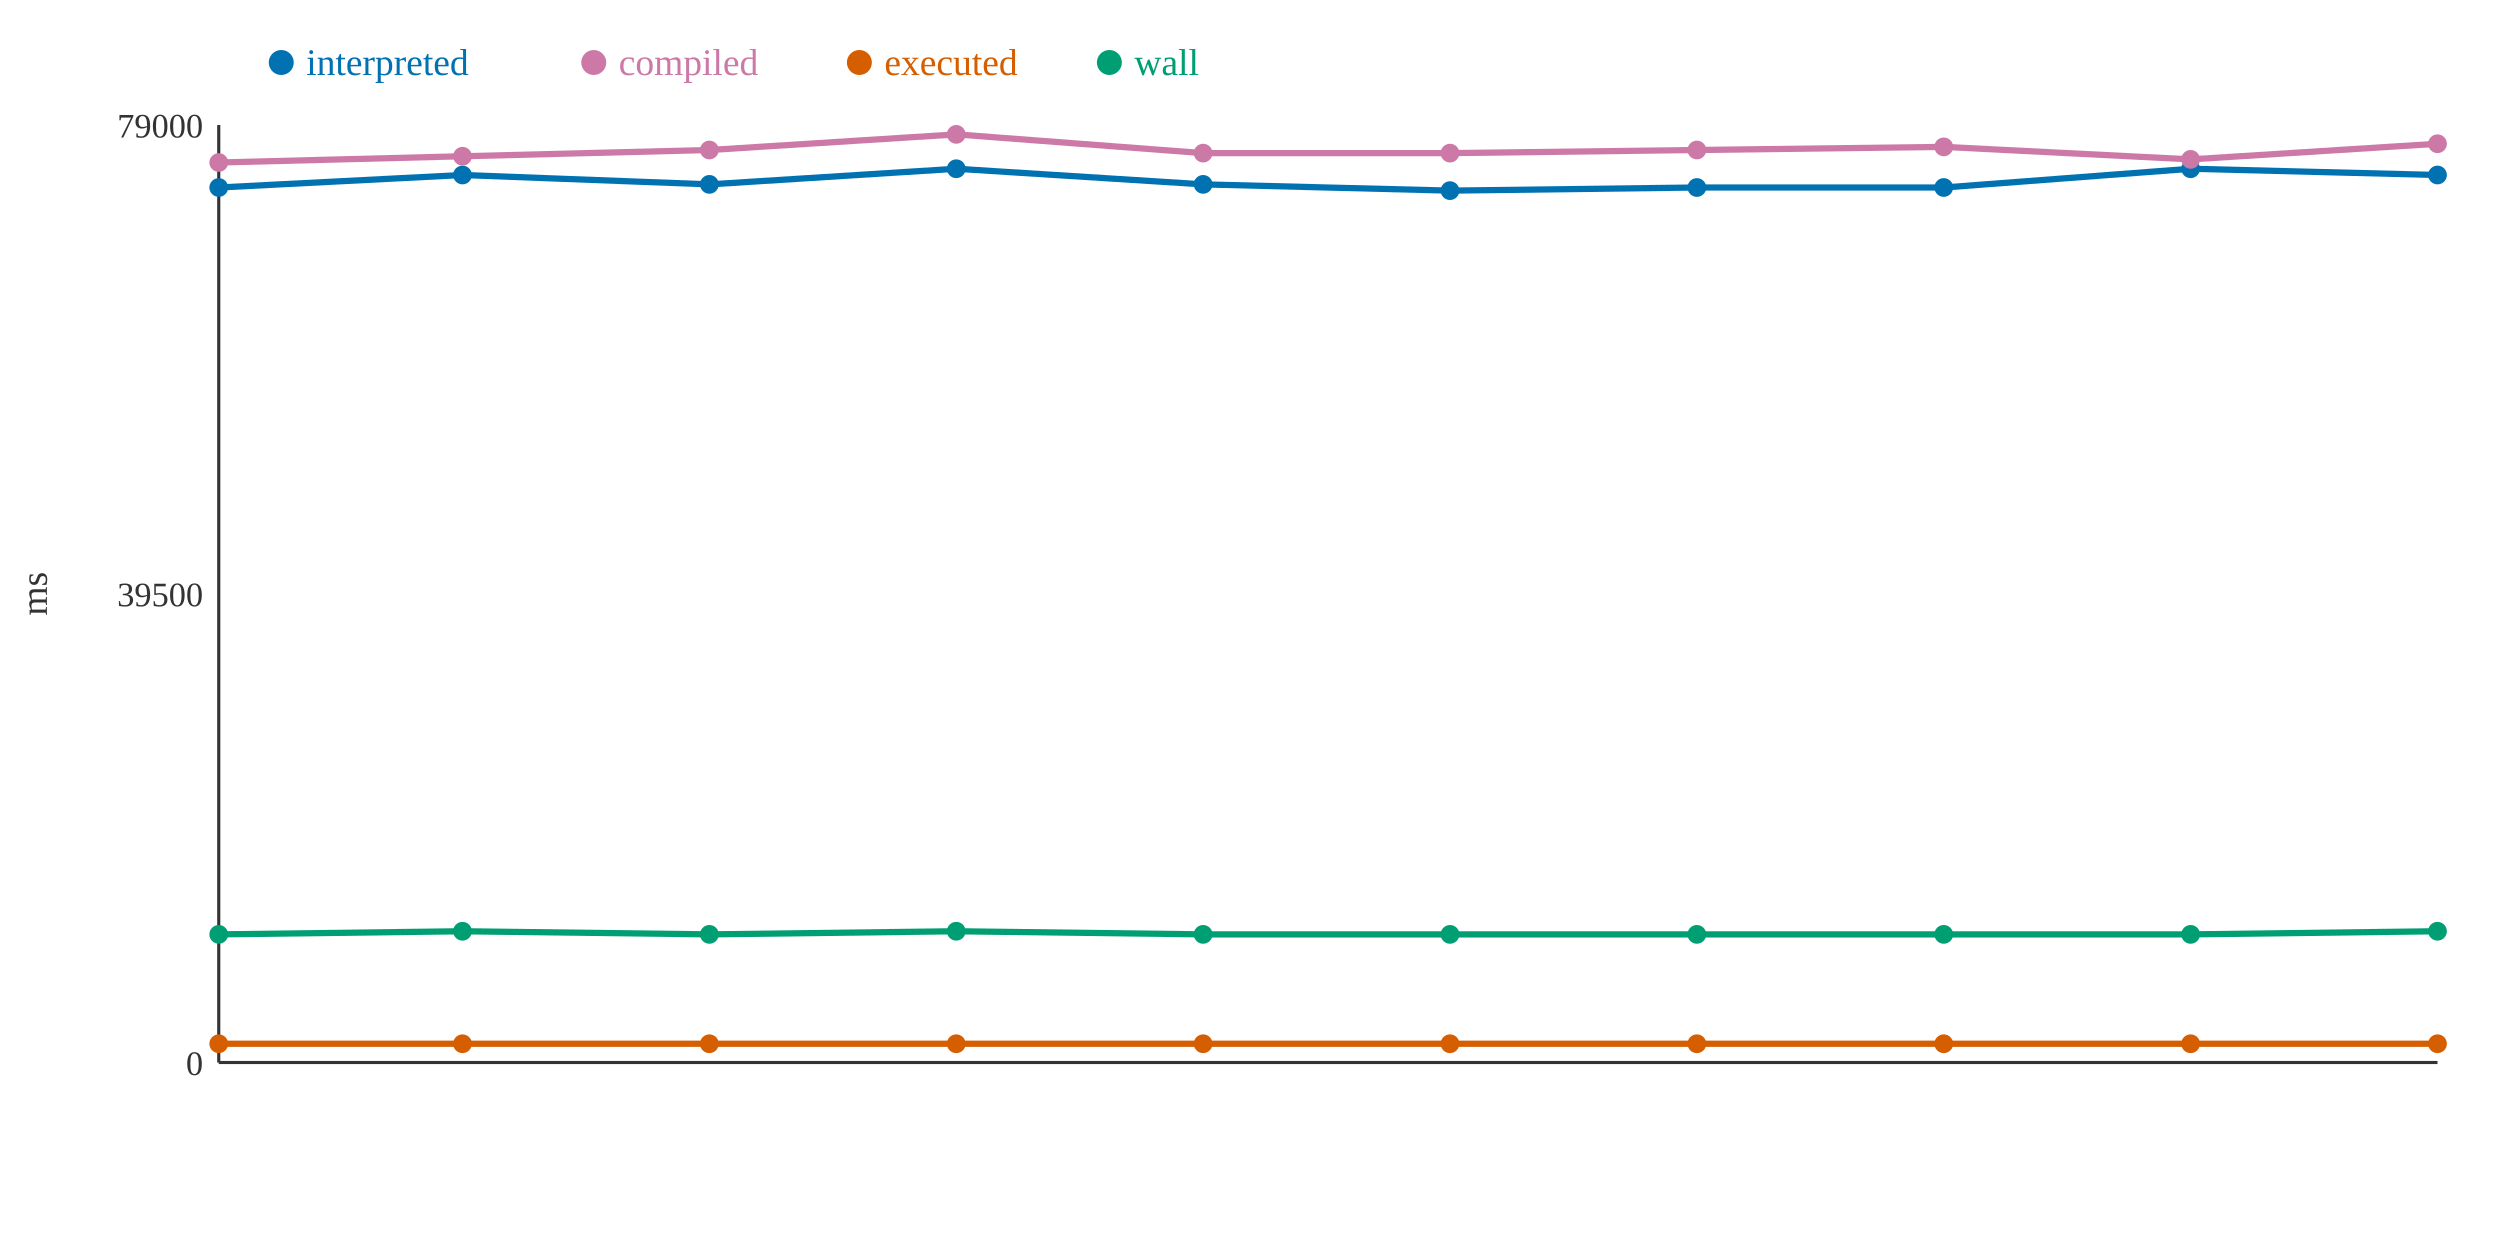
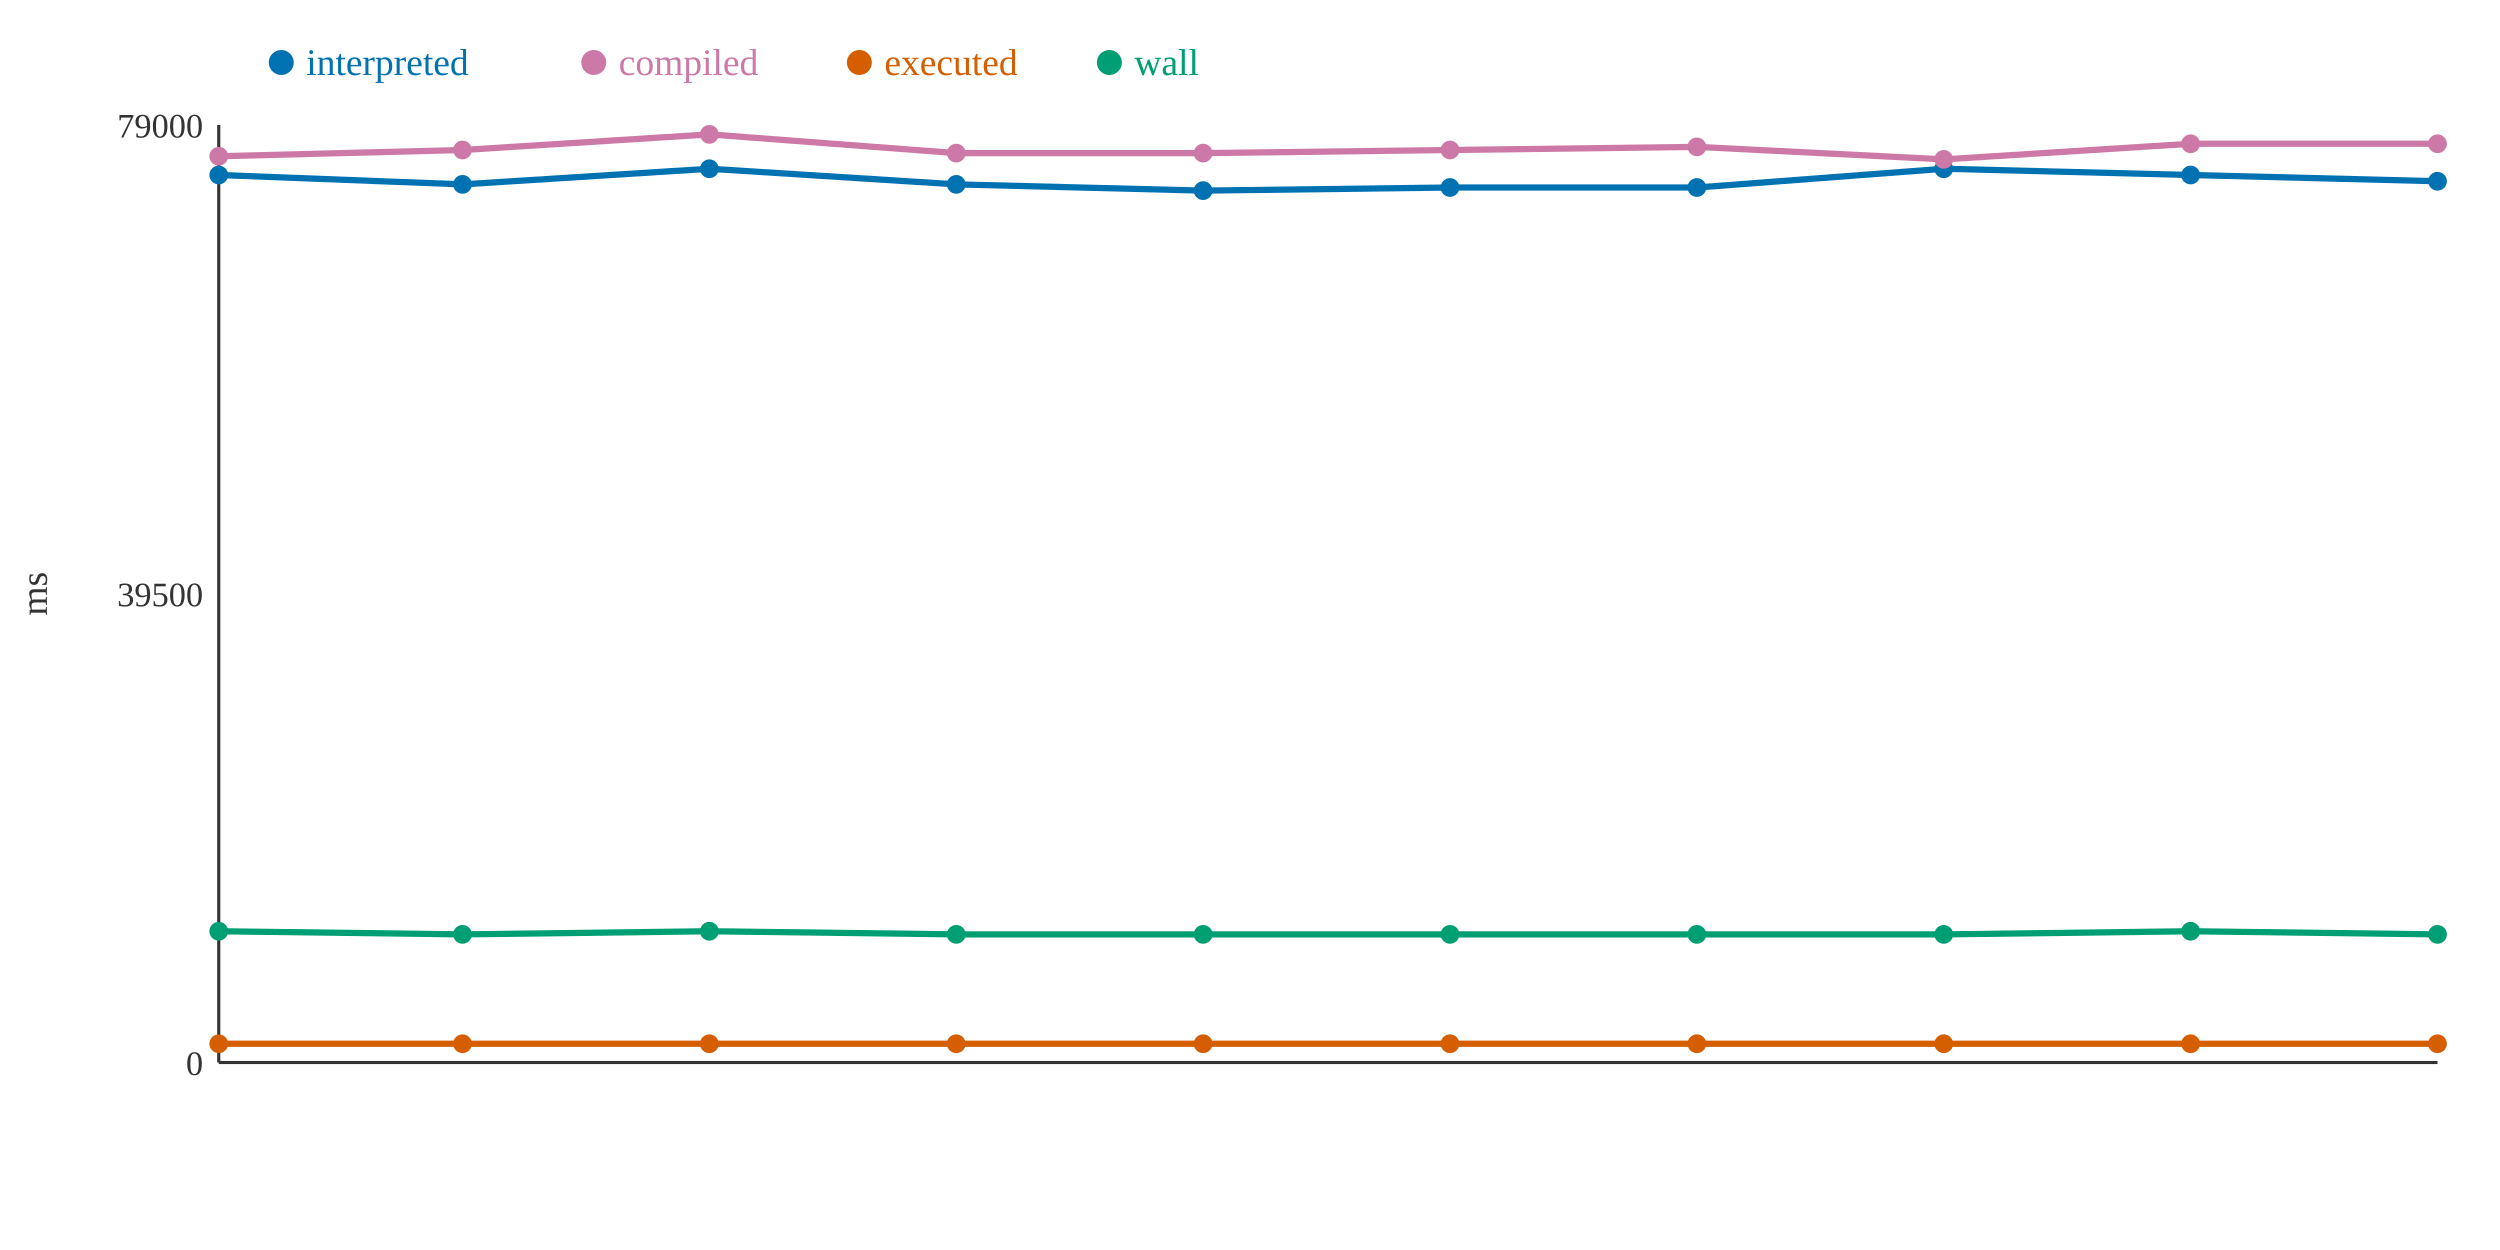
<svg xmlns="http://www.w3.org/2000/svg" width="800" height="400">
  <rect width="800" height="400" fill="white" />
  <line x1="70" y1="40" x2="70" y2="340" stroke="#333" stroke-width="1" />
  <line x1="70" y1="340" x2="780" y2="340" stroke="#333" stroke-width="1" />
  <text x="65" y="344" text-anchor="end" font-size="11" fill="#333">0</text>
  <text x="65" y="194" text-anchor="end" font-size="11" fill="#333">39500</text>
  <text x="65" y="44" text-anchor="end" font-size="11" fill="#333">79000</text>
  <text x="15" y="190" text-anchor="middle" font-size="12" fill="#333" transform="rotate(-90 15 190)">ms</text>
-   <polyline points="70,60 148,56 227,59 306,54 385,59 464,61 543,60 622,60 701,54 780,56" fill="none" stroke="#0072B2" stroke-width="2" />
-   <polyline points="70,52 148,50 227,48 306,43 385,49 464,49 543,48 622,47 701,51 780,46" fill="none" stroke="#CC79A7" stroke-width="2" />
+   <polyline points="70,56 148,59 227,54 306,59 385,61 464,60 543,60 622,54 701,56 780,58" fill="none" stroke="#0072B2" stroke-width="2" />
+   <polyline points="70,50 148,48 227,43 306,49 385,49 464,48 543,47 622,51 701,46 780,46" fill="none" stroke="#CC79A7" stroke-width="2" />
  <polyline points="70,334 148,334 227,334 306,334 385,334 464,334 543,334 622,334 701,334 780,334" fill="none" stroke="#D55E00" stroke-width="2" />
-   <polyline points="70,299 148,298 227,299 306,298 385,299 464,299 543,299 622,299 701,299 780,298" fill="none" stroke="#009E73" stroke-width="2" />
-   <circle cx="70" cy="60" r="3" fill="#0072B2" />
-   <circle cx="70" cy="52" r="3" fill="#CC79A7" />
+   <polyline points="70,298 148,299 227,298 306,299 385,299 464,299 543,299 622,299 701,298 780,299" fill="none" stroke="#009E73" stroke-width="2" />
+   <circle cx="70" cy="56" r="3" fill="#0072B2" />
+   <circle cx="70" cy="50" r="3" fill="#CC79A7" />
  <circle cx="70" cy="334" r="3" fill="#D55E00" />
-   <circle cx="70" cy="299" r="3" fill="#009E73" />
-   <circle cx="148" cy="56" r="3" fill="#0072B2" />
-   <circle cx="148" cy="50" r="3" fill="#CC79A7" />
+   <circle cx="70" cy="298" r="3" fill="#009E73" />
+   <circle cx="148" cy="59" r="3" fill="#0072B2" />
+   <circle cx="148" cy="48" r="3" fill="#CC79A7" />
  <circle cx="148" cy="334" r="3" fill="#D55E00" />
-   <circle cx="148" cy="298" r="3" fill="#009E73" />
-   <circle cx="227" cy="59" r="3" fill="#0072B2" />
-   <circle cx="227" cy="48" r="3" fill="#CC79A7" />
+   <circle cx="148" cy="299" r="3" fill="#009E73" />
+   <circle cx="227" cy="54" r="3" fill="#0072B2" />
+   <circle cx="227" cy="43" r="3" fill="#CC79A7" />
  <circle cx="227" cy="334" r="3" fill="#D55E00" />
-   <circle cx="227" cy="299" r="3" fill="#009E73" />
-   <circle cx="306" cy="54" r="3" fill="#0072B2" />
-   <circle cx="306" cy="43" r="3" fill="#CC79A7" />
+   <circle cx="227" cy="298" r="3" fill="#009E73" />
+   <circle cx="306" cy="59" r="3" fill="#0072B2" />
+   <circle cx="306" cy="49" r="3" fill="#CC79A7" />
  <circle cx="306" cy="334" r="3" fill="#D55E00" />
-   <circle cx="306" cy="298" r="3" fill="#009E73" />
-   <circle cx="385" cy="59" r="3" fill="#0072B2" />
+   <circle cx="306" cy="299" r="3" fill="#009E73" />
+   <circle cx="385" cy="61" r="3" fill="#0072B2" />
  <circle cx="385" cy="49" r="3" fill="#CC79A7" />
  <circle cx="385" cy="334" r="3" fill="#D55E00" />
  <circle cx="385" cy="299" r="3" fill="#009E73" />
-   <circle cx="464" cy="61" r="3" fill="#0072B2" />
-   <circle cx="464" cy="49" r="3" fill="#CC79A7" />
+   <circle cx="464" cy="60" r="3" fill="#0072B2" />
+   <circle cx="464" cy="48" r="3" fill="#CC79A7" />
  <circle cx="464" cy="334" r="3" fill="#D55E00" />
  <circle cx="464" cy="299" r="3" fill="#009E73" />
  <circle cx="543" cy="60" r="3" fill="#0072B2" />
-   <circle cx="543" cy="48" r="3" fill="#CC79A7" />
+   <circle cx="543" cy="47" r="3" fill="#CC79A7" />
  <circle cx="543" cy="334" r="3" fill="#D55E00" />
  <circle cx="543" cy="299" r="3" fill="#009E73" />
-   <circle cx="622" cy="60" r="3" fill="#0072B2" />
-   <circle cx="622" cy="47" r="3" fill="#CC79A7" />
+   <circle cx="622" cy="54" r="3" fill="#0072B2" />
+   <circle cx="622" cy="51" r="3" fill="#CC79A7" />
  <circle cx="622" cy="334" r="3" fill="#D55E00" />
  <circle cx="622" cy="299" r="3" fill="#009E73" />
-   <circle cx="701" cy="54" r="3" fill="#0072B2" />
-   <circle cx="701" cy="51" r="3" fill="#CC79A7" />
+   <circle cx="701" cy="56" r="3" fill="#0072B2" />
+   <circle cx="701" cy="46" r="3" fill="#CC79A7" />
  <circle cx="701" cy="334" r="3" fill="#D55E00" />
-   <circle cx="701" cy="299" r="3" fill="#009E73" />
-   <circle cx="780" cy="56" r="3" fill="#0072B2" />
+   <circle cx="701" cy="298" r="3" fill="#009E73" />
+   <circle cx="780" cy="58" r="3" fill="#0072B2" />
  <circle cx="780" cy="46" r="3" fill="#CC79A7" />
  <circle cx="780" cy="334" r="3" fill="#D55E00" />
-   <circle cx="780" cy="298" r="3" fill="#009E73" />
+   <circle cx="780" cy="299" r="3" fill="#009E73" />
  <circle cx="90" cy="20" r="4" fill="#0072B2" />
  <text x="98" y="24" text-anchor="start" font-size="12" fill="#0072B2">interpreted</text>
  <circle cx="190" cy="20" r="4" fill="#CC79A7" />
  <text x="198" y="24" text-anchor="start" font-size="12" fill="#CC79A7">compiled</text>
  <circle cx="275" cy="20" r="4" fill="#D55E00" />
  <text x="283" y="24" text-anchor="start" font-size="12" fill="#D55E00">executed</text>
  <circle cx="355" cy="20" r="4" fill="#009E73" />
  <text x="363" y="24" text-anchor="start" font-size="12" fill="#009E73">wall</text>
</svg>
